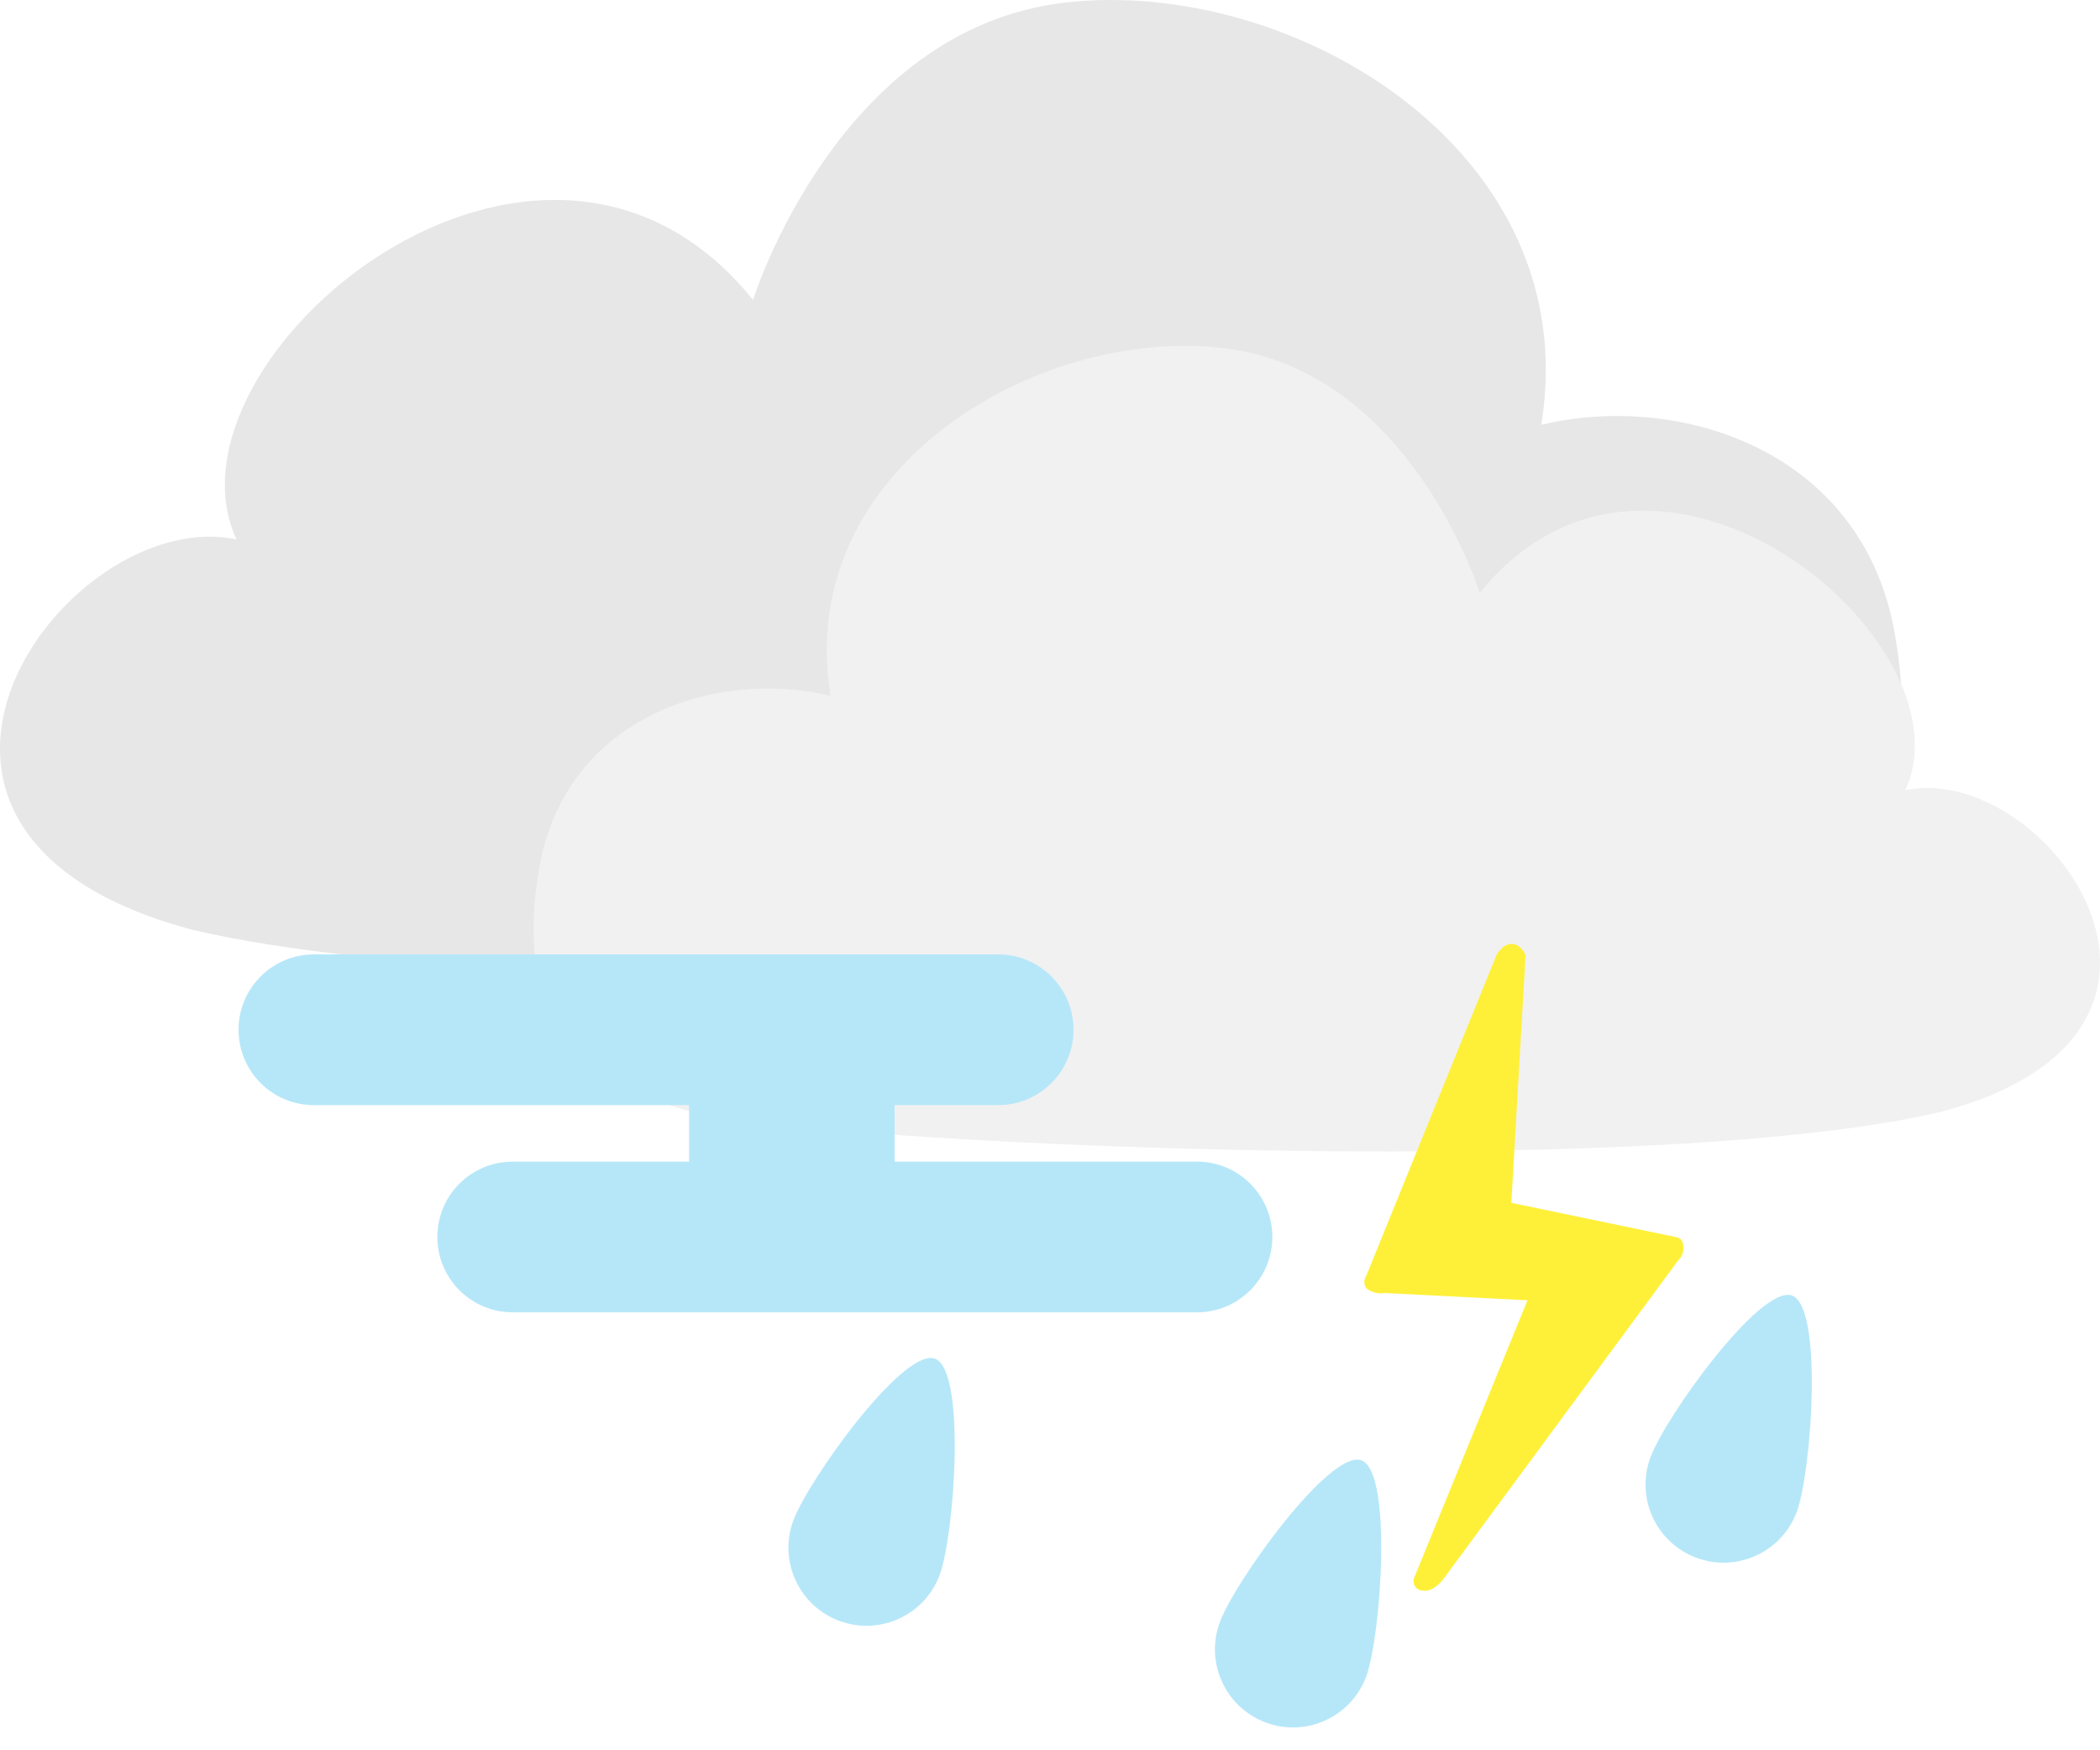
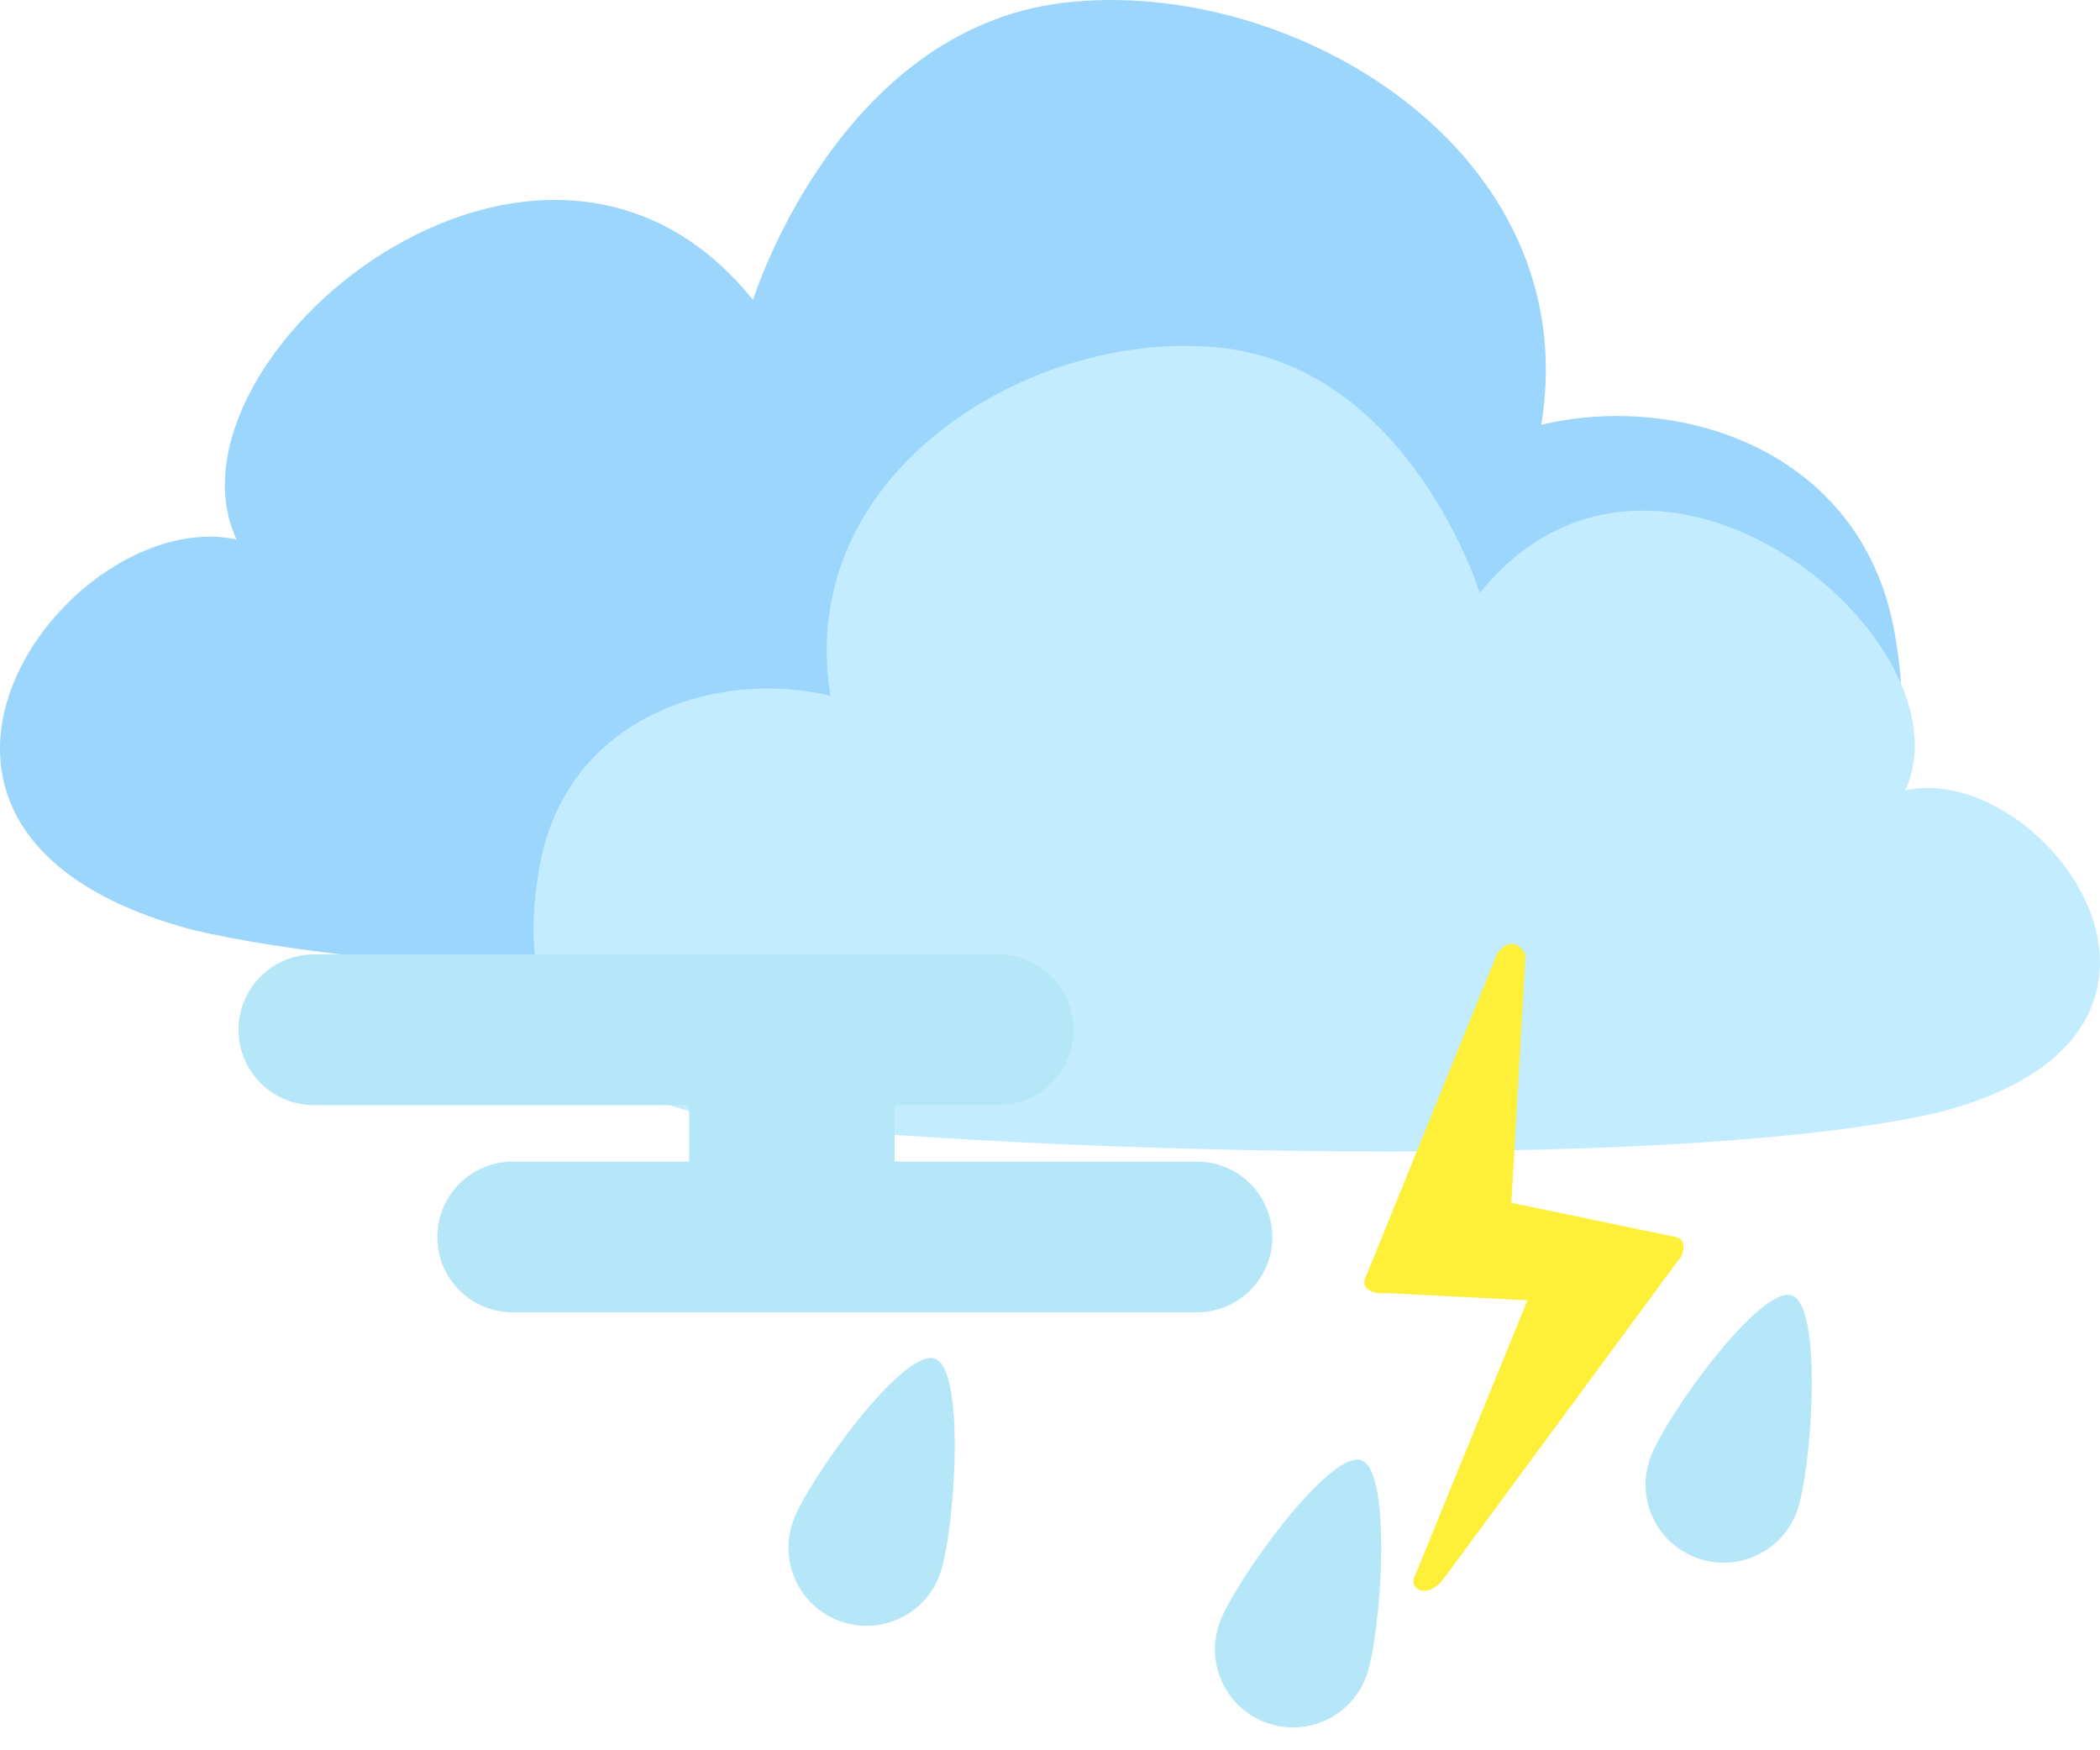
<svg xmlns="http://www.w3.org/2000/svg" width="105.631" height="88" viewBox="0 0 105.631 88">
  <g id="_41" data-name="41" transform="translate(-175.327 -149.699)">
-     <path id="路径_9" data-name="路径 9" d="M2205.026,207.908c18.646,4.382,69.485,1.836,76.3,0s10.948-5.7,9.3-14.952-10.921-12.1-17.772-10.449c2.248-13.759-12.5-22.552-23.95-21.235s-15.7,14.952-15.7,14.952c-10.727-13.3-30.184,2.983-25.98,12.049C2198.692,186.443,2186.5,203,2205.026,207.908Z" transform="translate(-2020 -11.443)" fill="#e7e7e7" />
-     <path id="路径_10" data-name="路径 10" d="M2266.132,199.663c-15.359,3.609-57.235,1.512-62.846,0s-9.018-4.692-7.661-12.316,9-9.97,14.639-8.606c-1.852-11.333,10.294-18.576,19.728-17.491s12.933,12.316,12.933,12.316c8.836-10.952,24.862,2.457,21.4,9.925C2271.349,181.982,2281.391,195.62,2266.132,199.663Z" transform="translate(-1993.164 5.952)" fill="#f1f1f1" />
+     <path id="路径_9" data-name="路径 9" d="M2205.026,207.908c18.646,4.382,69.485,1.836,76.3,0s10.948-5.7,9.3-14.952-10.921-12.1-17.772-10.449c2.248-13.759-12.5-22.552-23.95-21.235s-15.7,14.952-15.7,14.952c-10.727-13.3-30.184,2.983-25.98,12.049C2198.692,186.443,2186.5,203,2205.026,207.908Z" transform="translate(-2020 -11.443)" fill="#9cd6fc" />
+     <path id="路径_10" data-name="路径 10" d="M2266.132,199.663c-15.359,3.609-57.235,1.512-62.846,0s-9.018-4.692-7.661-12.316,9-9.97,14.639-8.606c-1.852-11.333,10.294-18.576,19.728-17.491s12.933,12.316,12.933,12.316c8.836-10.952,24.862,2.457,21.4,9.925C2271.349,181.982,2281.391,195.62,2266.132,199.663Z" transform="translate(-1993.164 5.952)" fill="#c3edff" />
    <g id="组_28" data-name="组 28" transform="translate(202.874 210.519)">
      <path id="路径_11" data-name="路径 11" d="M3.909,0C5.587,0,7.85,7.941,7.854,10.119A3.927,3.927,0,1,1,0,10.1C0,7.927,2.231,0,3.909,0Z" transform="translate(15.807 6.174) rotate(20)" fill="#b6e7f9" />
      <path id="路径_12" data-name="路径 12" d="M3.909,0C5.587,0,7.85,7.941,7.854,10.119A3.927,3.927,0,1,1,0,10.1C0,7.927,2.231,0,3.909,0Z" transform="translate(37.26 11.286) rotate(20)" fill="#b6e7f9" />
      <path id="路径_13" data-name="路径 13" d="M3.909,0C5.587,0,7.85,7.941,7.854,10.119A3.927,3.927,0,1,1,0,10.1C0,7.927,2.231,0,3.909,0Z" transform="translate(58.919 3) rotate(20)" fill="#b6e7f9" />
    </g>
    <path id="联合_28" data-name="联合 28" d="M13.789,18a3.789,3.789,0,0,1,0-7.579h8.873V7.579H3.789A3.789,3.789,0,0,1,3.789,0H38.21a3.789,3.789,0,0,1,0,7.579H33v2.842H48.21a3.789,3.789,0,1,1,0,7.579Z" transform="translate(187.326 197.699)" fill="#b6e7f9" />
    <g id="组_70" data-name="组 70" transform="translate(22.097 -1.511)">
      <path id="路径_14" data-name="路径 14" d="M2223.967,741.246s-.226-.564-.7-.564-.764.564-.764.564l-6.533,16.09s-.285.426.048.711a1.186,1.186,0,0,0,.865.192l7.181.365-5.718,14a.472.472,0,0,0,.437.6c.575.1,1.065-.6,1.065-.6l11.767-15.97a.948.948,0,0,0,.3-.689c-.052-.354-.1-.46-.423-.527l-8.242-1.715Z" transform="translate(-1994 -542)" fill="#fef038" />
    </g>
  </g>
</svg>
